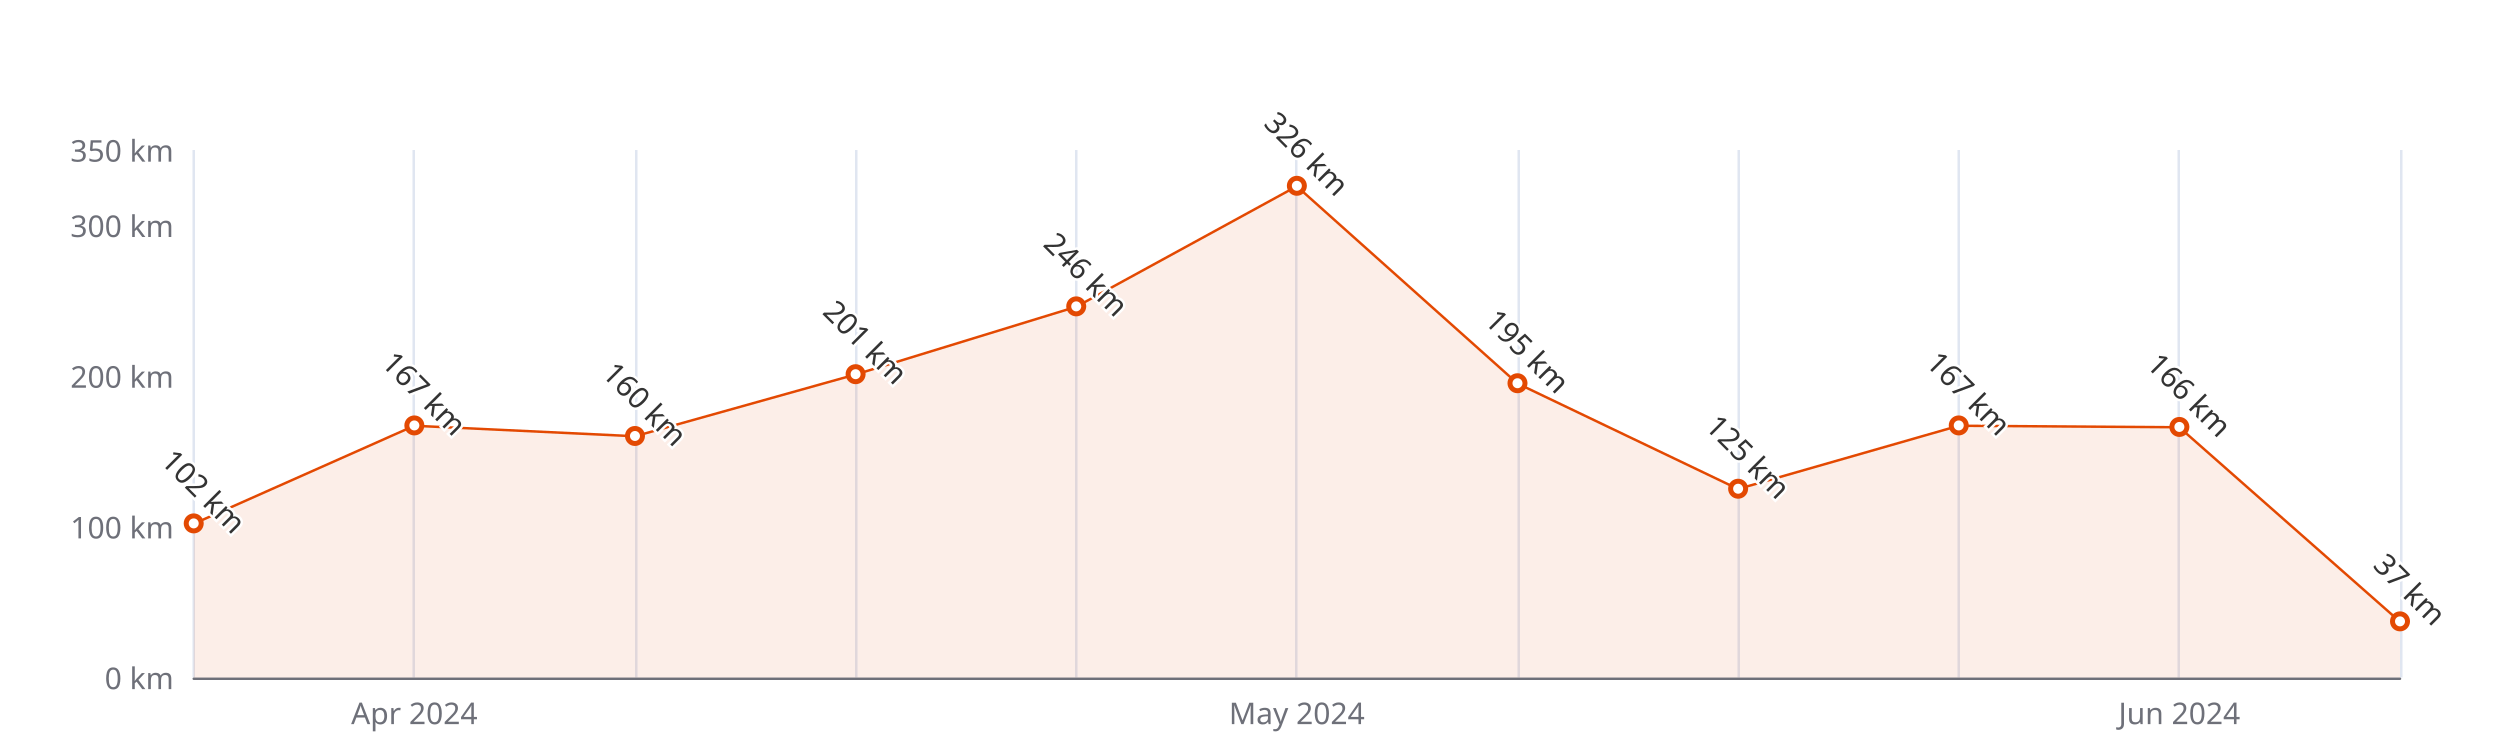
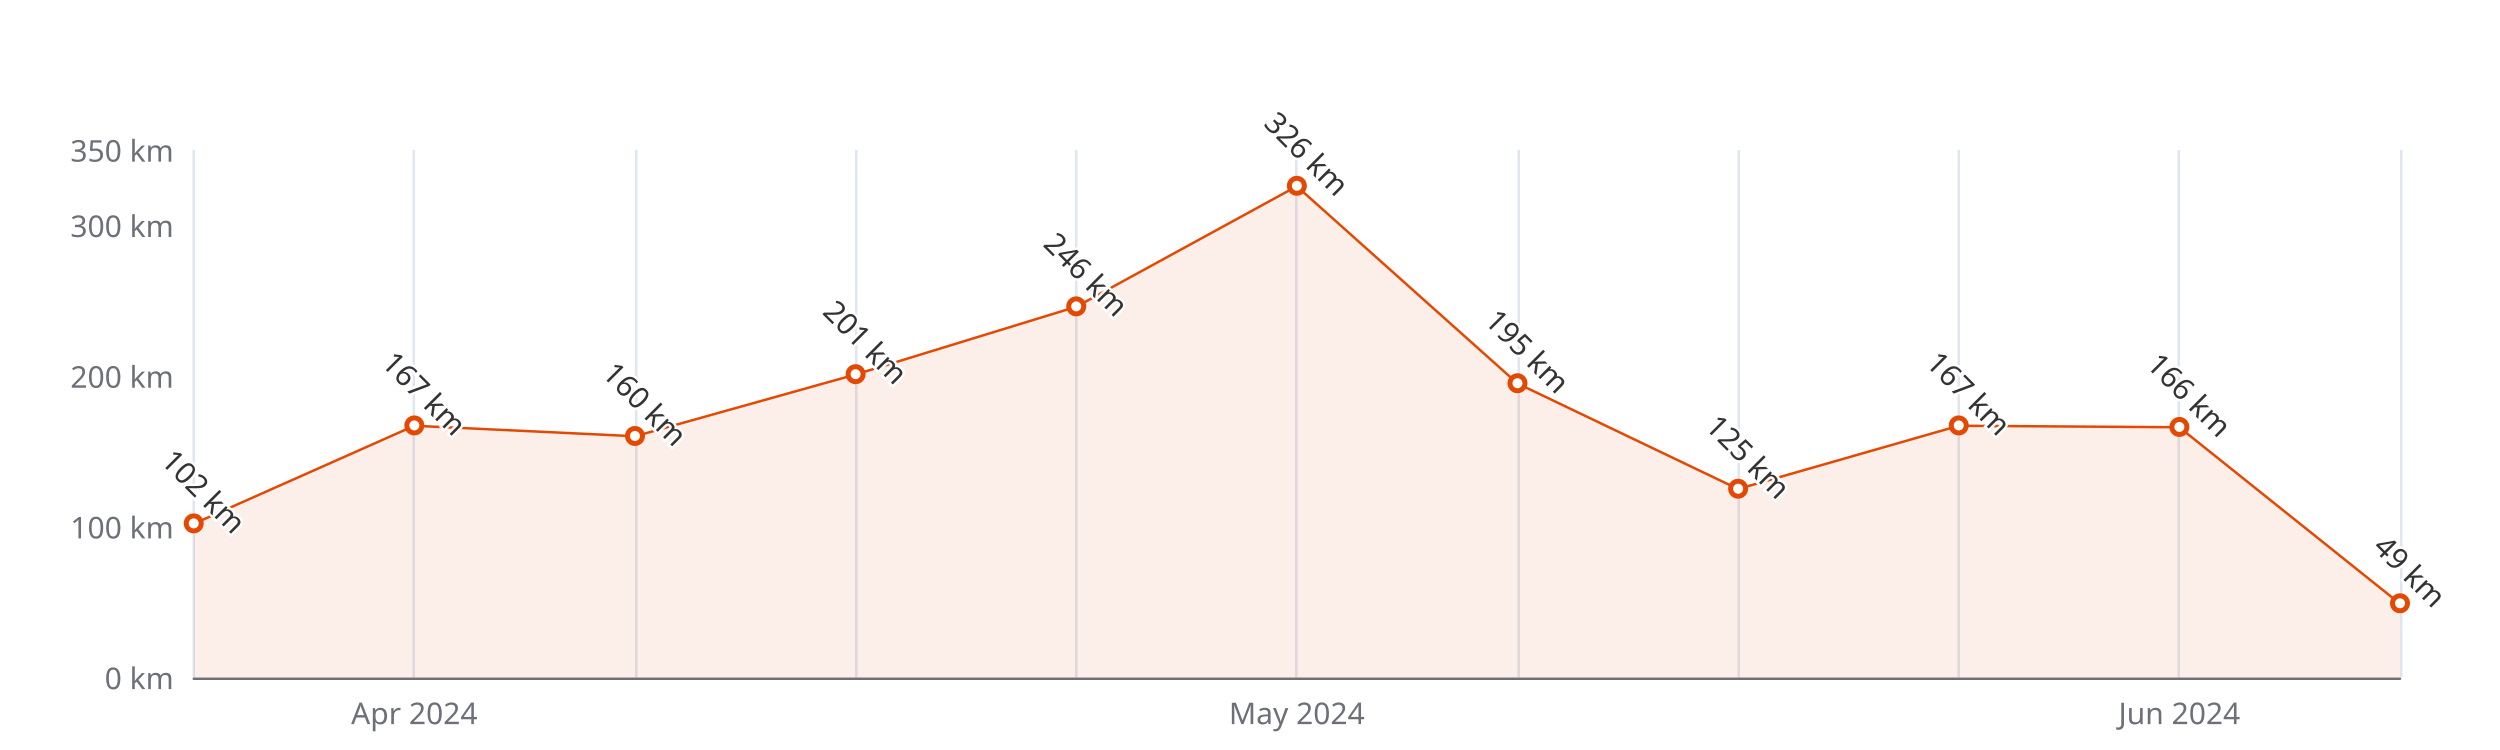
<svg xmlns="http://www.w3.org/2000/svg" width="1000" height="300" version="1.1" baseProfile="full" viewBox="0 0 1000 300">
  <rect width="1000" height="300" x="0" y="0" id="0" fill="#ffffff" />
  <path d="M77.5 60L77.5 271" fill="none" stroke="#E0E6F1" />
  <path d="M165.5 60L165.5 271" fill="none" stroke="#E0E6F1" />
  <path d="M254.5 60L254.5 271" fill="none" stroke="#E0E6F1" />
  <path d="M342.5 60L342.5 271" fill="none" stroke="#E0E6F1" />
  <path d="M430.5 60L430.5 271" fill="none" stroke="#E0E6F1" />
  <path d="M518.5 60L518.5 271" fill="none" stroke="#E0E6F1" />
  <path d="M607.5 60L607.5 271" fill="none" stroke="#E0E6F1" />
  <path d="M695.5 60L695.5 271" fill="none" stroke="#E0E6F1" />
  <path d="M783.5 60L783.5 271" fill="none" stroke="#E0E6F1" />
  <path d="M871.5 60L871.5 271" fill="none" stroke="#E0E6F1" />
  <path d="M960.5 60L960.5 271" fill="none" stroke="#E0E6F1" />
  <path d="M77.5 271.5L960 271.5" fill="none" stroke="#6E7079" stroke-linecap="round" />
  <text dominant-baseline="central" text-anchor="end" style="font-size:12px;font-family:sans-serif;" xml:space="preserve" transform="translate(69.48 271)" fill="#6E7079">0 km</text>
  <text dominant-baseline="central" text-anchor="end" style="font-size:12px;font-family:sans-serif;" xml:space="preserve" transform="translate(69.48 210.7143)" fill="#6E7079">100 km</text>
  <text dominant-baseline="central" text-anchor="end" style="font-size:12px;font-family:sans-serif;" xml:space="preserve" transform="translate(69.48 150.4286)" fill="#6E7079">200 km</text>
  <text dominant-baseline="central" text-anchor="end" style="font-size:12px;font-family:sans-serif;" xml:space="preserve" transform="translate(69.48 90.1429)" fill="#6E7079">300 km</text>
  <text dominant-baseline="central" text-anchor="end" style="font-size:12px;font-family:sans-serif;" xml:space="preserve" transform="translate(69.48 60)" fill="#6E7079">350 km</text>
  <text dominant-baseline="central" text-anchor="middle" style="font-size:12px;font-family:sans-serif;" xml:space="preserve" y="6" transform="translate(165.732 279)" fill="#6E7079">Apr 2024</text>
  <text dominant-baseline="central" text-anchor="middle" style="font-size:12px;font-family:sans-serif;" xml:space="preserve" y="6" transform="translate(518.74 279)" fill="#6E7079">May 2024</text>
  <text dominant-baseline="central" text-anchor="middle" style="font-size:12px;font-family:sans-serif;" xml:space="preserve" y="6" transform="translate(871.748 279)" fill="#6E7079">Jun 2024</text>
  <g clip-path="url(#zr5-c0)">
-     <path d="M77.5 209.5L165.7 170.3L254 174.5L342.2 149.8L430.5 122.7L518.7 74.5L607 153.4L695.2 195.6L783.5 170.3L871.7 170.9L960 248.7L960 271L871.7 271L783.5 271L695.2 271L607 271L518.7 271L430.5 271L342.2 271L254 271L165.7 271L77.5 271Z" fill="rgb(227,73,2)" fill-opacity="0.09" />
-     <path d="M77.5 209.5L165.7 170.3L254 174.5L342.2 149.8L430.5 122.7L518.7 74.5L607 153.4L695.2 195.6L783.5 170.3L871.7 170.9L960 248.7" fill="none" stroke="#E34902" stroke-linejoin="bevel" />
+     <path d="M77.5 209.5L165.7 170.3L254 174.5L342.2 149.8L430.5 122.7L518.7 74.5L607 153.4L695.2 195.6L783.5 170.3L871.7 170.9L960 241.5L960 271L871.7 271L783.5 271L695.2 271L607 271L518.7 271L430.5 271L342.2 271L254 271L165.7 271L77.5 271Z" fill="rgb(227,73,2)" fill-opacity="0.09" />
+     <path d="M77.5 209.5L165.7 170.3L254 174.5L342.2 149.8L430.5 122.7L518.7 74.5L607 153.4L695.2 195.6L783.5 170.3L871.7 170.9L960 241.5" fill="none" stroke="#E34902" stroke-linejoin="bevel" />
  </g>
  <path d="M1 0A1 1 0 1 1 1 -0.1A1 1 0 0 1 1 0" transform="matrix(3,0,0,3,77.48,209.5086)" fill="#fff" stroke="#E34902" stroke-width="0.667" />
  <path d="M1 0A1 1 0 1 1 1 -0.1A1 1 0 0 1 1 0" transform="matrix(3,0,0,3,165.732,170.3229)" fill="#fff" stroke="#E34902" stroke-width="0.667" />
  <path d="M1 0A1 1 0 1 1 1 -0.1A1 1 0 0 1 1 0" transform="matrix(3,0,0,3,253.984,174.5429)" fill="#fff" stroke="#E34902" stroke-width="0.667" />
  <path d="M1 0A1 1 0 1 1 1 -0.1A1 1 0 0 1 1 0" transform="matrix(3,0,0,3,342.236,149.8257)" fill="#fff" stroke="#E34902" stroke-width="0.667" />
  <path d="M1 0A1 1 0 1 1 1 -0.1A1 1 0 0 1 1 0" transform="matrix(3,0,0,3,430.488,122.6971)" fill="#fff" stroke="#E34902" stroke-width="0.667" />
  <path d="M1 0A1 1 0 1 1 1 -0.1A1 1 0 0 1 1 0" transform="matrix(3,0,0,3,518.74,74.4686)" fill="#fff" stroke="#E34902" stroke-width="0.667" />
  <path d="M1 0A1 1 0 1 1 1 -0.1A1 1 0 0 1 1 0" transform="matrix(3,0,0,3,606.992,153.4429)" fill="#fff" stroke="#E34902" stroke-width="0.667" />
  <path d="M1 0A1 1 0 1 1 1 -0.1A1 1 0 0 1 1 0" transform="matrix(3,0,0,3,695.244,195.6429)" fill="#fff" stroke="#E34902" stroke-width="0.667" />
  <path d="M1 0A1 1 0 1 1 1 -0.1A1 1 0 0 1 1 0" transform="matrix(3,0,0,3,783.496,170.3229)" fill="#fff" stroke="#E34902" stroke-width="0.667" />
  <path d="M1 0A1 1 0 1 1 1 -0.1A1 1 0 0 1 1 0" transform="matrix(3,0,0,3,871.748,170.9257)" fill="#fff" stroke="#E34902" stroke-width="0.667" />
-   <path d="M1 0A1 1 0 1 1 1 -0.1A1 1 0 0 1 1 0" transform="matrix(3,0,0,3,960,248.6943)" fill="#fff" stroke="#E34902" stroke-width="0.667" />
+   <path d="M1 0A1 1 0 1 1 1 -0.1A1 1 0 0 1 1 0" transform="matrix(3,0,0,3,960,241.46)" fill="#fff" stroke="#E34902" stroke-width="0.667" />
  <text dominant-baseline="central" text-anchor="middle" style="font-size:12px;font-family:sans-serif;" xml:space="preserve" y="-6" transform="matrix(0.707,0.707,-0.707,0.707,77.48,200.5086)" fill="#333" stroke="rgb(255,255,255)" stroke-width="2" paint-order="stroke" stroke-miterlimit="2">102 km</text>
  <text dominant-baseline="central" text-anchor="middle" style="font-size:12px;font-family:sans-serif;" xml:space="preserve" y="-6" transform="matrix(0.707,0.707,-0.707,0.707,165.732,161.3229)" fill="#333" stroke="rgb(255,255,255)" stroke-width="2" paint-order="stroke" stroke-miterlimit="2">167 km</text>
  <text dominant-baseline="central" text-anchor="middle" style="font-size:12px;font-family:sans-serif;" xml:space="preserve" y="-6" transform="matrix(0.707,0.707,-0.707,0.707,253.984,165.5429)" fill="#333" stroke="rgb(255,255,255)" stroke-width="2" paint-order="stroke" stroke-miterlimit="2">160 km</text>
  <text dominant-baseline="central" text-anchor="middle" style="font-size:12px;font-family:sans-serif;" xml:space="preserve" y="-6" transform="matrix(0.707,0.707,-0.707,0.707,342.236,140.8257)" fill="#333" stroke="rgb(255,255,255)" stroke-width="2" paint-order="stroke" stroke-miterlimit="2">201 km</text>
  <text dominant-baseline="central" text-anchor="middle" style="font-size:12px;font-family:sans-serif;" xml:space="preserve" y="-6" transform="matrix(0.707,0.707,-0.707,0.707,430.488,113.6971)" fill="#333" stroke="rgb(255,255,255)" stroke-width="2" paint-order="stroke" stroke-miterlimit="2">246 km</text>
  <text dominant-baseline="central" text-anchor="middle" style="font-size:12px;font-family:sans-serif;" xml:space="preserve" y="-6" transform="matrix(0.707,0.707,-0.707,0.707,518.74,65.4686)" fill="#333" stroke="rgb(255,255,255)" stroke-width="2" paint-order="stroke" stroke-miterlimit="2">326 km</text>
  <text dominant-baseline="central" text-anchor="middle" style="font-size:12px;font-family:sans-serif;" xml:space="preserve" y="-6" transform="matrix(0.707,0.707,-0.707,0.707,606.992,144.4429)" fill="#333" stroke="rgb(255,255,255)" stroke-width="2" paint-order="stroke" stroke-miterlimit="2">195 km</text>
  <text dominant-baseline="central" text-anchor="middle" style="font-size:12px;font-family:sans-serif;" xml:space="preserve" y="-6" transform="matrix(0.707,0.707,-0.707,0.707,695.244,186.6429)" fill="#333" stroke="rgb(255,255,255)" stroke-width="2" paint-order="stroke" stroke-miterlimit="2">125 km</text>
  <text dominant-baseline="central" text-anchor="middle" style="font-size:12px;font-family:sans-serif;" xml:space="preserve" y="-6" transform="matrix(0.707,0.707,-0.707,0.707,783.496,161.3229)" fill="#333" stroke="rgb(255,255,255)" stroke-width="2" paint-order="stroke" stroke-miterlimit="2">167 km</text>
  <text dominant-baseline="central" text-anchor="middle" style="font-size:12px;font-family:sans-serif;" xml:space="preserve" y="-6" transform="matrix(0.707,0.707,-0.707,0.707,871.748,161.9257)" fill="#333" stroke="rgb(255,255,255)" stroke-width="2" paint-order="stroke" stroke-miterlimit="2">166 km</text>
-   <text dominant-baseline="central" text-anchor="middle" style="font-size:12px;font-family:sans-serif;" xml:space="preserve" y="-6" transform="matrix(0.707,0.707,-0.707,0.707,960,239.6943)" fill="#333" stroke="rgb(255,255,255)" stroke-width="2" paint-order="stroke" stroke-miterlimit="2">37 km</text>
+   <text dominant-baseline="central" text-anchor="middle" style="font-size:12px;font-family:sans-serif;" xml:space="preserve" y="-6" transform="matrix(0.707,0.707,-0.707,0.707,960,232.46)" fill="#333" stroke="rgb(255,255,255)" stroke-width="2" paint-order="stroke" stroke-miterlimit="2">49 km</text>
  <defs>
    <clipPath id="zr5-c0">
      <path d="M76 59.5l884 0l0 212l-884 0Z" fill="#000" />
    </clipPath>
  </defs>
</svg>
